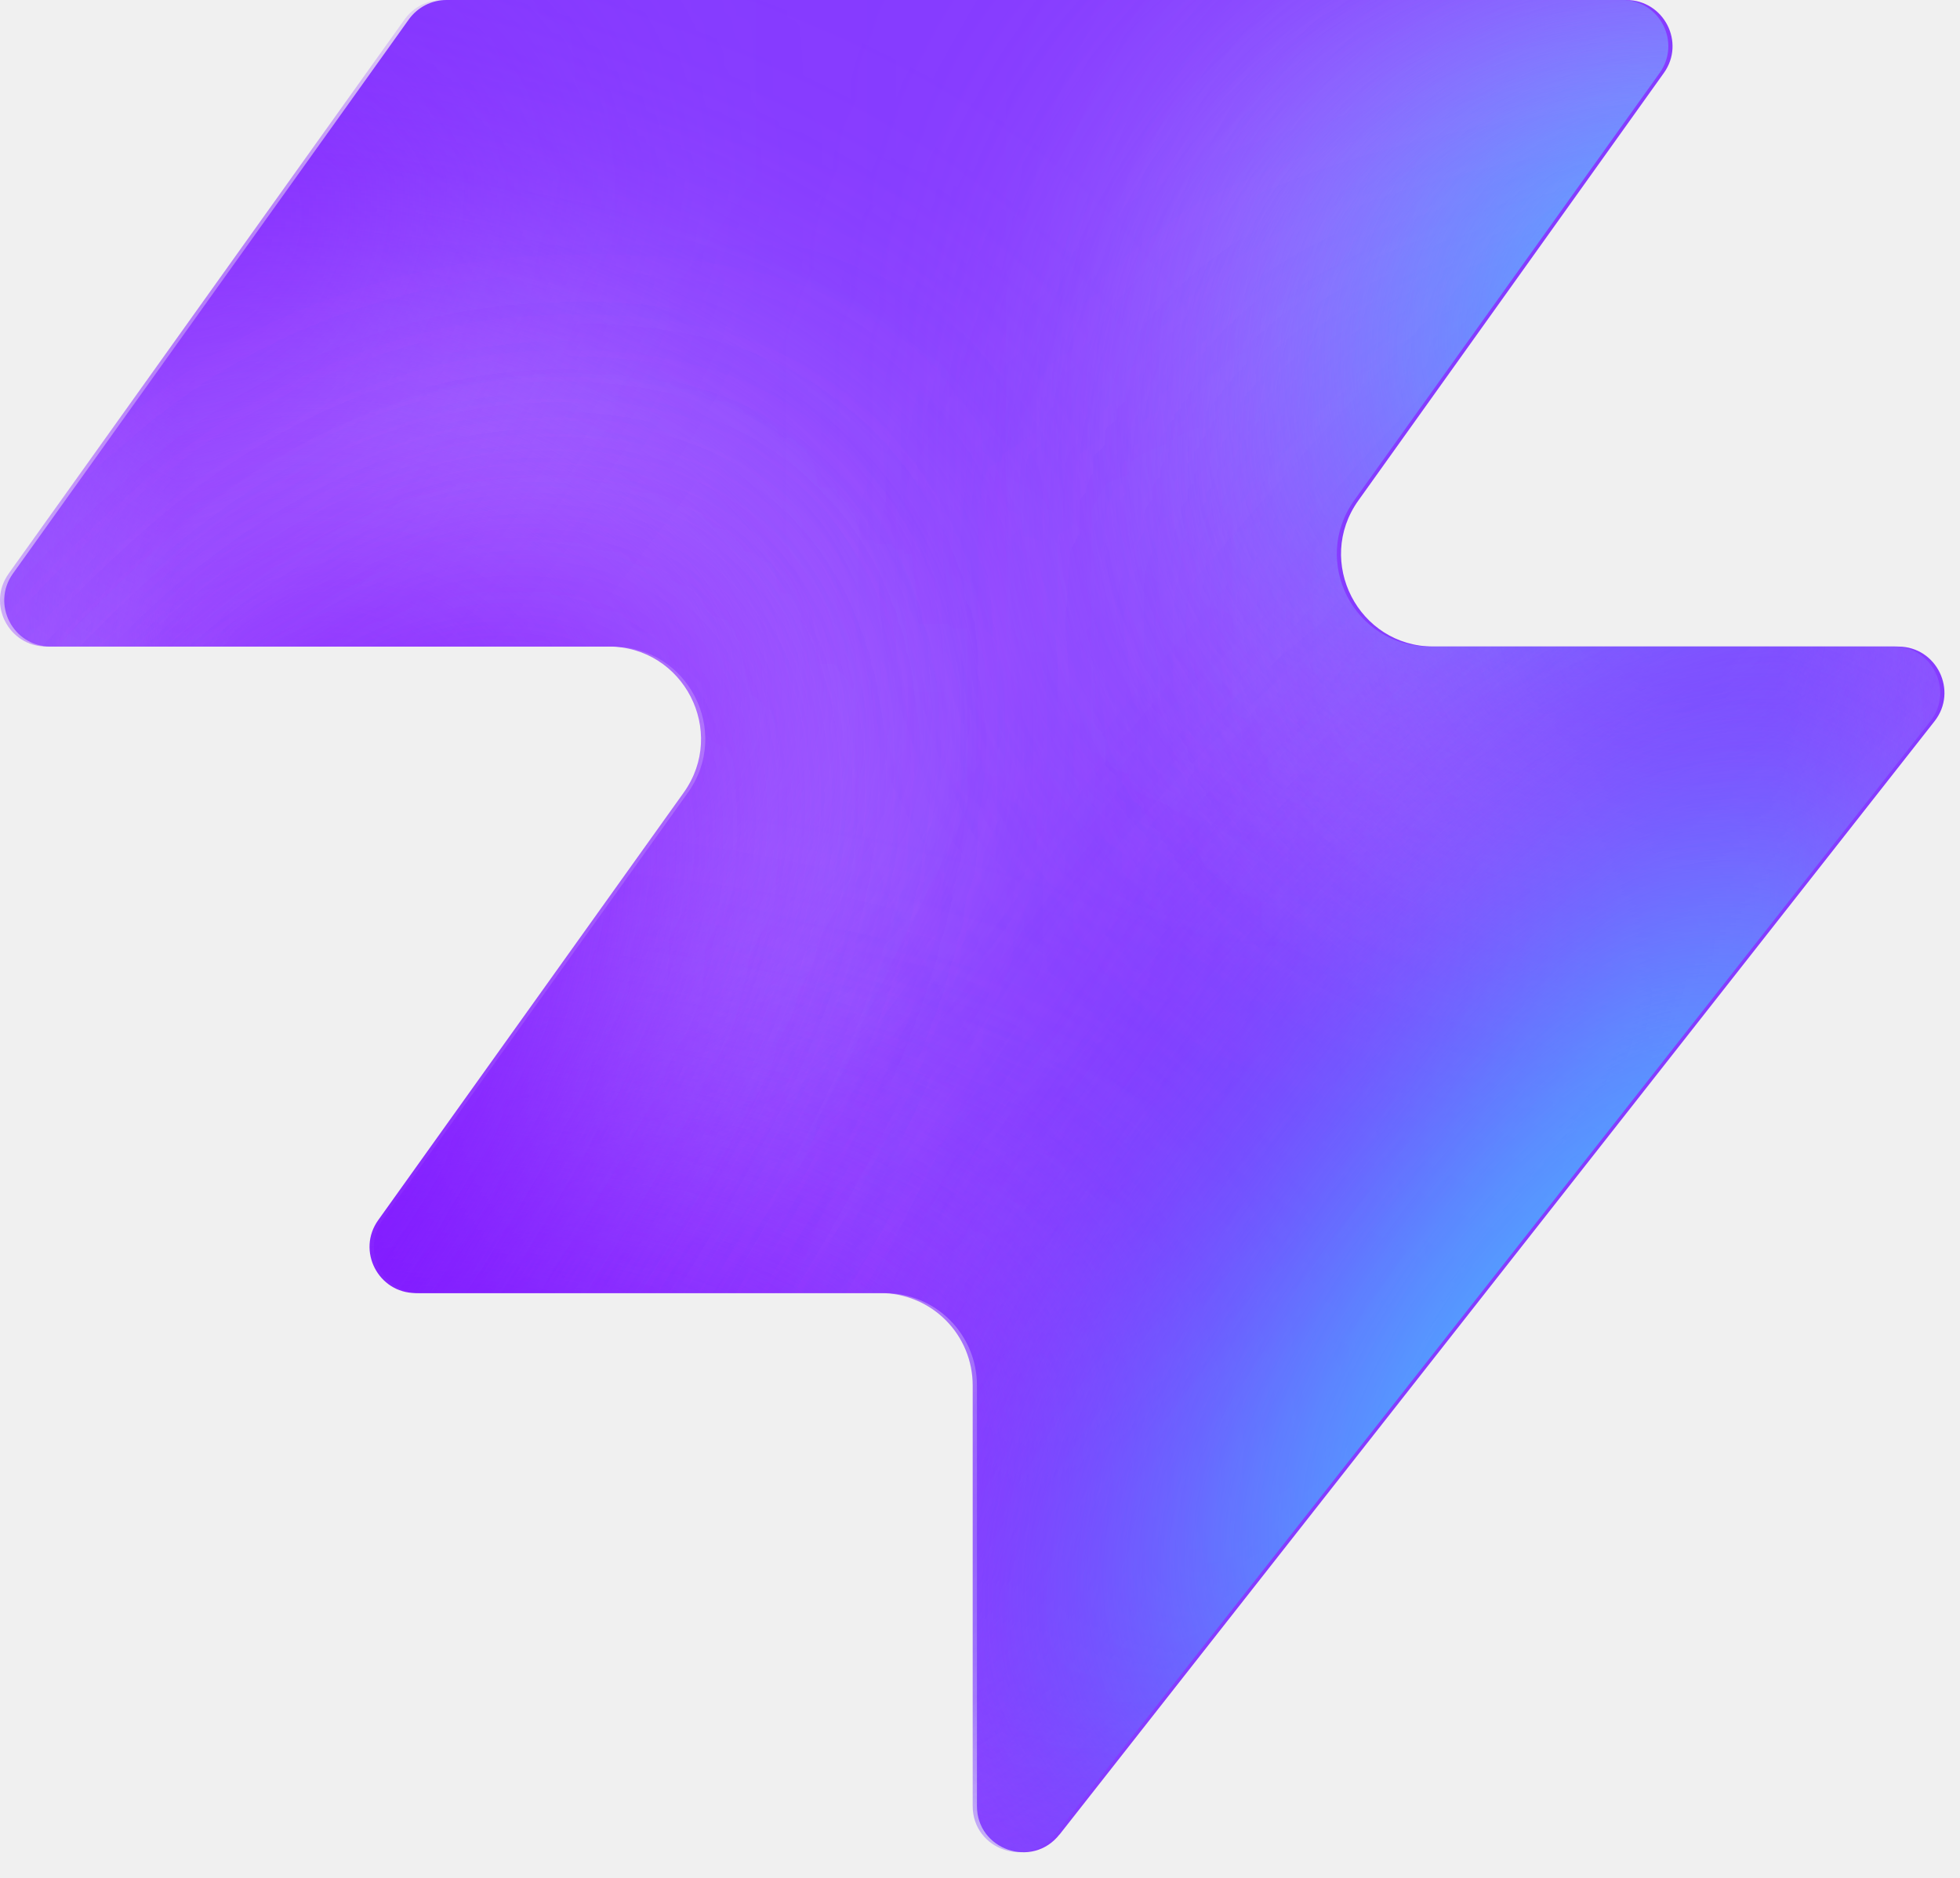
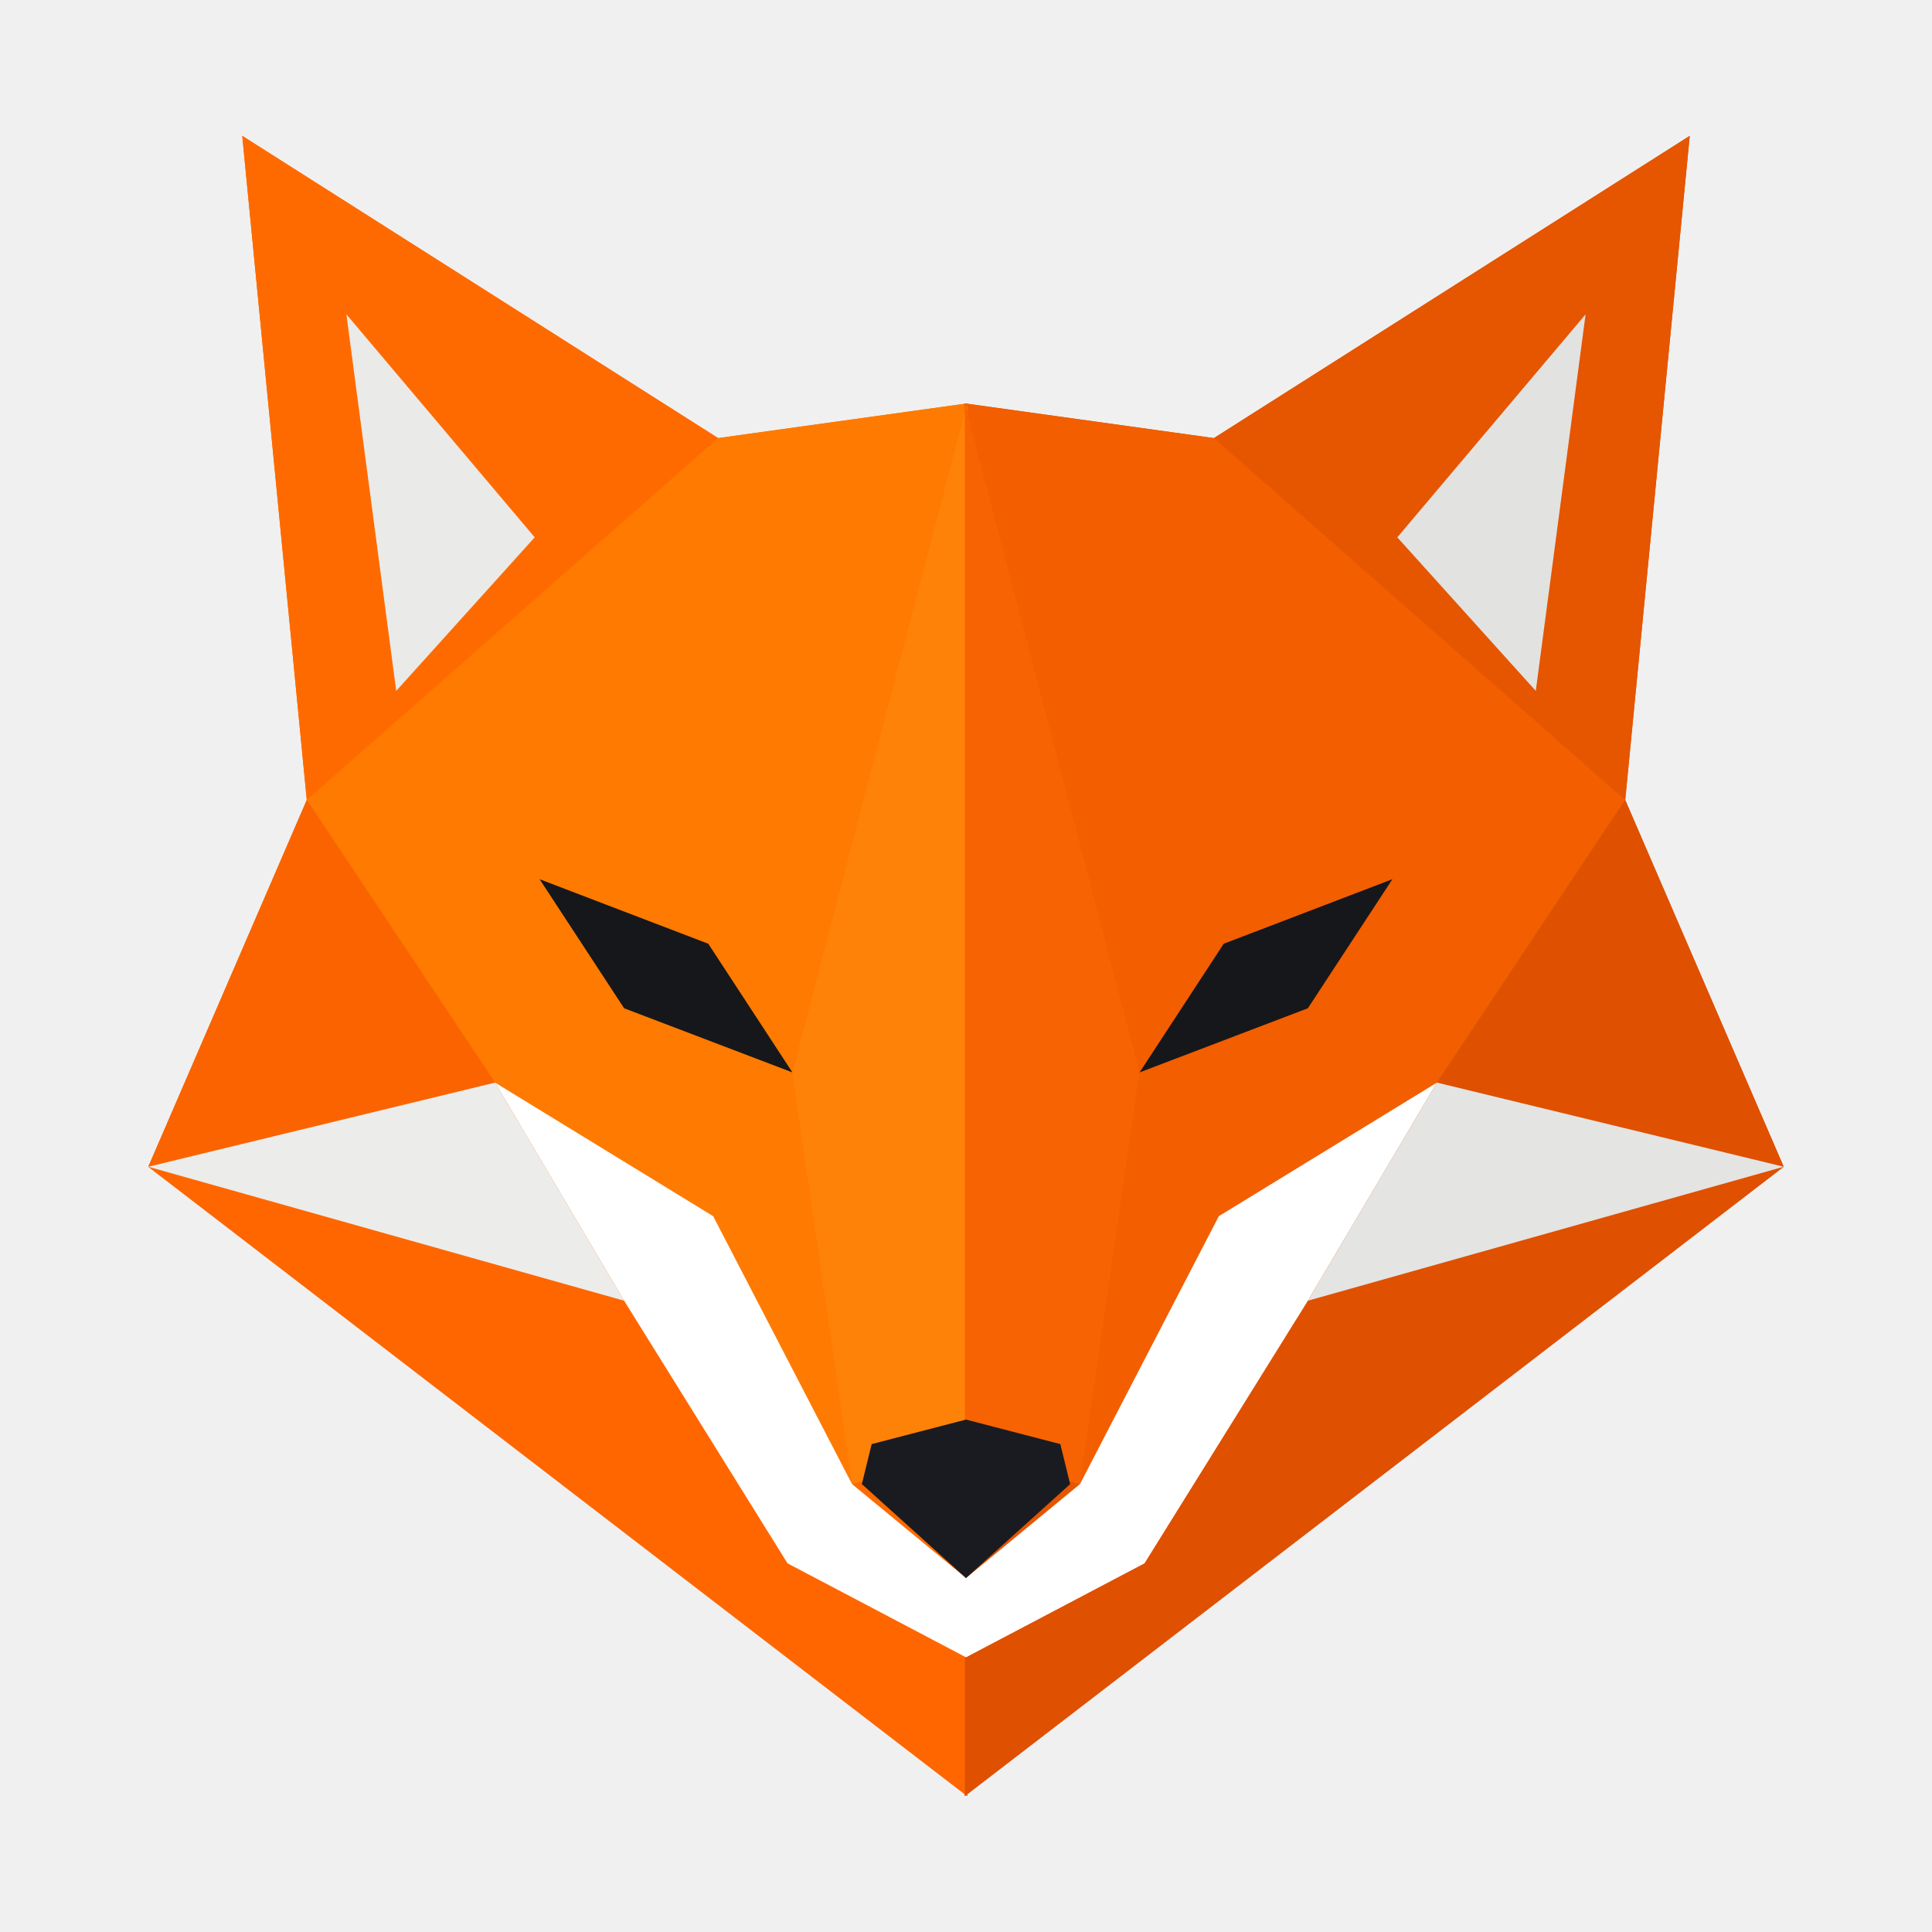
- <svg xmlns="http://www.w3.org/2000/svg" width="48" height="46" fill="none" viewBox="0 0 48 46">
-   <path fill="#863bff" d="M25.946 44.938c-.664.845-2.021.375-2.021-.698V33.937a2.26 2.26 0 0 0-2.262-2.262H10.287c-.92 0-1.456-1.04-.92-1.788l7.48-10.471c1.07-1.497 0-3.578-1.842-3.578H1.237c-.92 0-1.456-1.04-.92-1.788L10.013.474c.214-.297.556-.474.92-.474h28.894c.92 0 1.456 1.04.92 1.788l-7.48 10.471c-1.07 1.498 0 3.579 1.842 3.579h11.377c.943 0 1.473 1.088.89 1.83L25.947 44.94z" style="fill:#863bff;fill:color(display-p3 .525 .23 1);fill-opacity:1" />
-   <mask id="a" width="48" height="46" x="0" y="0" maskUnits="userSpaceOnUse" style="mask-type:alpha">
-     <path fill="#000" d="M25.842 44.938c-.664.844-2.021.375-2.021-.698V33.937a2.26 2.26 0 0 0-2.262-2.262H10.183c-.92 0-1.456-1.04-.92-1.788l7.48-10.471c1.07-1.498 0-3.579-1.842-3.579H1.133c-.92 0-1.456-1.04-.92-1.787L9.91.473c.214-.297.556-.474.92-.474h28.894c.92 0 1.456 1.04.92 1.788l-7.48 10.471c-1.07 1.498 0 3.578 1.842 3.578h11.377c.943 0 1.473 1.088.89 1.832L25.843 44.94z" style="fill:#000;fill-opacity:1" />
-   </mask>
-   <g mask="url(#a)">
-     <g filter="url(#b)">
-       <ellipse cx="5.508" cy="14.704" fill="#ede6ff" rx="5.508" ry="14.704" style="fill:#ede6ff;fill:color(display-p3 .927 .903 1);fill-opacity:1" transform="matrix(.00324 1 1 -.00324 -4.47 31.516)" />
-     </g>
-     <g filter="url(#c)">
-       <ellipse cx="10.399" cy="29.851" fill="#ede6ff" rx="10.399" ry="29.851" style="fill:#ede6ff;fill:color(display-p3 .927 .903 1);fill-opacity:1" transform="matrix(.00324 1 1 -.00324 -39.328 7.883)" />
-     </g>
-     <g filter="url(#d)">
-       <ellipse cx="5.508" cy="30.487" fill="#7e14ff" rx="5.508" ry="30.487" style="fill:#7e14ff;fill:color(display-p3 .492 .077 1);fill-opacity:1" transform="rotate(89.814 -25.913 -14.639)scale(1 -1)" />
-     </g>
-     <g filter="url(#e)">
-       <ellipse cx="5.508" cy="30.599" fill="#7e14ff" rx="5.508" ry="30.599" style="fill:#7e14ff;fill:color(display-p3 .492 .077 1);fill-opacity:1" transform="rotate(89.814 -32.644 -3.334)scale(1 -1)" />
-     </g>
-     <g filter="url(#f)">
-       <ellipse cx="5.508" cy="30.599" fill="#7e14ff" rx="5.508" ry="30.599" style="fill:#7e14ff;fill:color(display-p3 .492 .077 1);fill-opacity:1" transform="matrix(.00324 1 1 -.00324 -34.34 30.47)" />
-     </g>
-     <g filter="url(#g)">
-       <ellipse cx="14.072" cy="22.078" fill="#ede6ff" rx="14.072" ry="22.078" style="fill:#ede6ff;fill:color(display-p3 .927 .903 1);fill-opacity:1" transform="rotate(93.35 24.506 48.493)scale(-1 1)" />
-     </g>
-     <g filter="url(#h)">
-       <ellipse cx="3.47" cy="21.501" fill="#7e14ff" rx="3.47" ry="21.501" style="fill:#7e14ff;fill:color(display-p3 .492 .077 1);fill-opacity:1" transform="rotate(89.009 28.708 47.59)scale(-1 1)" />
-     </g>
-     <g filter="url(#i)">
-       <ellipse cx="3.47" cy="21.501" fill="#7e14ff" rx="3.47" ry="21.501" style="fill:#7e14ff;fill:color(display-p3 .492 .077 1);fill-opacity:1" transform="rotate(89.009 28.708 47.59)scale(-1 1)" />
-     </g>
-     <g filter="url(#j)">
-       <ellipse cx=".387" cy="8.972" fill="#7e14ff" rx="4.407" ry="29.108" style="fill:#7e14ff;fill:color(display-p3 .492 .077 1);fill-opacity:1" transform="rotate(39.51 .387 8.972)" />
-     </g>
-     <g filter="url(#k)">
-       <ellipse cx="47.523" cy="-6.092" fill="#7e14ff" rx="4.407" ry="29.108" style="fill:#7e14ff;fill:color(display-p3 .492 .077 1);fill-opacity:1" transform="rotate(37.892 47.523 -6.092)" />
-     </g>
-     <g filter="url(#l)">
-       <ellipse cx="41.412" cy="6.333" fill="#47bfff" rx="5.971" ry="9.665" style="fill:#47bfff;fill:color(display-p3 .28 .748 1);fill-opacity:1" transform="rotate(37.892 41.412 6.333)" />
-     </g>
-     <g filter="url(#m)">
-       <ellipse cx="-1.879" cy="38.332" fill="#7e14ff" rx="4.407" ry="29.108" style="fill:#7e14ff;fill:color(display-p3 .492 .077 1);fill-opacity:1" transform="rotate(37.892 -1.88 38.332)" />
-     </g>
-     <g filter="url(#n)">
-       <ellipse cx="-1.879" cy="38.332" fill="#7e14ff" rx="4.407" ry="29.108" style="fill:#7e14ff;fill:color(display-p3 .492 .077 1);fill-opacity:1" transform="rotate(37.892 -1.88 38.332)" />
-     </g>
-     <g filter="url(#o)">
-       <ellipse cx="35.651" cy="29.907" fill="#7e14ff" rx="4.407" ry="29.108" style="fill:#7e14ff;fill:color(display-p3 .492 .077 1);fill-opacity:1" transform="rotate(37.892 35.651 29.907)" />
-     </g>
-     <g filter="url(#p)">
-       <ellipse cx="38.418" cy="32.4" fill="#47bfff" rx="5.971" ry="15.297" style="fill:#47bfff;fill:color(display-p3 .28 .748 1);fill-opacity:1" transform="rotate(37.892 38.418 32.4)" />
-     </g>
-   </g>
-   <defs>
-     <filter id="b" width="60.045" height="41.654" x="-19.77" y="16.149" color-interpolation-filters="sRGB" filterUnits="userSpaceOnUse">
-       <feFlood flood-opacity="0" result="BackgroundImageFix" />
-       <feBlend in="SourceGraphic" in2="BackgroundImageFix" result="shape" />
-       <feGaussianBlur result="effect1_foregroundBlur_2002_17158" stdDeviation="7.659" />
-     </filter>
-     <filter id="c" width="90.34" height="51.437" x="-54.613" y="-7.533" color-interpolation-filters="sRGB" filterUnits="userSpaceOnUse">
-       <feFlood flood-opacity="0" result="BackgroundImageFix" />
-       <feBlend in="SourceGraphic" in2="BackgroundImageFix" result="shape" />
-       <feGaussianBlur result="effect1_foregroundBlur_2002_17158" stdDeviation="7.659" />
-     </filter>
-     <filter id="d" width="79.355" height="29.4" x="-49.64" y="2.03" color-interpolation-filters="sRGB" filterUnits="userSpaceOnUse">
-       <feFlood flood-opacity="0" result="BackgroundImageFix" />
-       <feBlend in="SourceGraphic" in2="BackgroundImageFix" result="shape" />
-       <feGaussianBlur result="effect1_foregroundBlur_2002_17158" stdDeviation="4.596" />
-     </filter>
-     <filter id="e" width="79.579" height="29.4" x="-45.045" y="20.029" color-interpolation-filters="sRGB" filterUnits="userSpaceOnUse">
-       <feFlood flood-opacity="0" result="BackgroundImageFix" />
-       <feBlend in="SourceGraphic" in2="BackgroundImageFix" result="shape" />
-       <feGaussianBlur result="effect1_foregroundBlur_2002_17158" stdDeviation="4.596" />
-     </filter>
-     <filter id="f" width="79.579" height="29.4" x="-43.513" y="21.178" color-interpolation-filters="sRGB" filterUnits="userSpaceOnUse">
-       <feFlood flood-opacity="0" result="BackgroundImageFix" />
-       <feBlend in="SourceGraphic" in2="BackgroundImageFix" result="shape" />
-       <feGaussianBlur result="effect1_foregroundBlur_2002_17158" stdDeviation="4.596" />
-     </filter>
-     <filter id="g" width="74.749" height="58.852" x="15.756" y="-17.901" color-interpolation-filters="sRGB" filterUnits="userSpaceOnUse">
-       <feFlood flood-opacity="0" result="BackgroundImageFix" />
-       <feBlend in="SourceGraphic" in2="BackgroundImageFix" result="shape" />
-       <feGaussianBlur result="effect1_foregroundBlur_2002_17158" stdDeviation="7.659" />
-     </filter>
-     <filter id="h" width="61.377" height="25.362" x="23.548" y="2.284" color-interpolation-filters="sRGB" filterUnits="userSpaceOnUse">
-       <feFlood flood-opacity="0" result="BackgroundImageFix" />
-       <feBlend in="SourceGraphic" in2="BackgroundImageFix" result="shape" />
-       <feGaussianBlur result="effect1_foregroundBlur_2002_17158" stdDeviation="4.596" />
-     </filter>
-     <filter id="i" width="61.377" height="25.362" x="23.548" y="2.284" color-interpolation-filters="sRGB" filterUnits="userSpaceOnUse">
-       <feFlood flood-opacity="0" result="BackgroundImageFix" />
-       <feBlend in="SourceGraphic" in2="BackgroundImageFix" result="shape" />
-       <feGaussianBlur result="effect1_foregroundBlur_2002_17158" stdDeviation="4.596" />
-     </filter>
-     <filter id="j" width="56.045" height="63.649" x="-27.636" y="-22.853" color-interpolation-filters="sRGB" filterUnits="userSpaceOnUse">
-       <feFlood flood-opacity="0" result="BackgroundImageFix" />
-       <feBlend in="SourceGraphic" in2="BackgroundImageFix" result="shape" />
-       <feGaussianBlur result="effect1_foregroundBlur_2002_17158" stdDeviation="4.596" />
-     </filter>
-     <filter id="k" width="54.814" height="64.646" x="20.116" y="-38.415" color-interpolation-filters="sRGB" filterUnits="userSpaceOnUse">
-       <feFlood flood-opacity="0" result="BackgroundImageFix" />
-       <feBlend in="SourceGraphic" in2="BackgroundImageFix" result="shape" />
-       <feGaussianBlur result="effect1_foregroundBlur_2002_17158" stdDeviation="4.596" />
-     </filter>
-     <filter id="l" width="33.541" height="35.313" x="24.641" y="-11.323" color-interpolation-filters="sRGB" filterUnits="userSpaceOnUse">
-       <feFlood flood-opacity="0" result="BackgroundImageFix" />
-       <feBlend in="SourceGraphic" in2="BackgroundImageFix" result="shape" />
-       <feGaussianBlur result="effect1_foregroundBlur_2002_17158" stdDeviation="4.596" />
-     </filter>
-     <filter id="m" width="54.814" height="64.646" x="-29.286" y="6.009" color-interpolation-filters="sRGB" filterUnits="userSpaceOnUse">
-       <feFlood flood-opacity="0" result="BackgroundImageFix" />
-       <feBlend in="SourceGraphic" in2="BackgroundImageFix" result="shape" />
-       <feGaussianBlur result="effect1_foregroundBlur_2002_17158" stdDeviation="4.596" />
-     </filter>
-     <filter id="n" width="54.814" height="64.646" x="-29.286" y="6.009" color-interpolation-filters="sRGB" filterUnits="userSpaceOnUse">
-       <feFlood flood-opacity="0" result="BackgroundImageFix" />
-       <feBlend in="SourceGraphic" in2="BackgroundImageFix" result="shape" />
-       <feGaussianBlur result="effect1_foregroundBlur_2002_17158" stdDeviation="4.596" />
-     </filter>
-     <filter id="o" width="54.814" height="64.646" x="8.244" y="-2.416" color-interpolation-filters="sRGB" filterUnits="userSpaceOnUse">
-       <feFlood flood-opacity="0" result="BackgroundImageFix" />
-       <feBlend in="SourceGraphic" in2="BackgroundImageFix" result="shape" />
-       <feGaussianBlur result="effect1_foregroundBlur_2002_17158" stdDeviation="4.596" />
-     </filter>
-     <filter id="p" width="39.409" height="43.623" x="18.713" y="10.588" color-interpolation-filters="sRGB" filterUnits="userSpaceOnUse">
-       <feFlood flood-opacity="0" result="BackgroundImageFix" />
-       <feBlend in="SourceGraphic" in2="BackgroundImageFix" result="shape" />
-       <feGaussianBlur result="effect1_foregroundBlur_2002_17158" stdDeviation="4.596" />
-     </filter>
-   </defs>
+ <svg xmlns="http://www.w3.org/2000/svg" viewBox="0 0 512 512" width="512" height="512" role="img" aria-label="Abdora AI Fox Logo">
+   <polygon points="256.4,106.9 190.3,116.1 64.2,36.0 81.3,212.0 39.3,309.2 256.4,476.0" fill="#FF6A00" />
+   <polygon points="255.6,106.9 321.7,116.1 447.8,36.0 430.7,212.0 472.7,309.2 255.6,476.0" fill="#E65500" />
+   <polygon points="64.2,36.0 190.3,116.1 81.3,212.0" fill="#FF6A00" />
+   <polygon points="447.8,36.0 321.7,116.1 430.7,212.0" fill="#E65500" />
+   <polygon points="91.8,83.3 141.7,142.4 105.0,183.1" fill="#EAEAE8" />
+   <polygon points="420.2,83.3 370.3,142.4 407.0,183.1" fill="#E2E2E0" />
+   <polygon points="256.3,106.9 190.3,116.1 81.3,212.0 131.2,286.9 189.0,322.3 225.8,393.3 256.3,384.1" fill="#FF7A00" />
+   <polygon points="255.7,106.9 321.7,116.1 430.7,212.0 380.8,286.9 323.0,322.3 286.2,393.3 255.7,384.1" fill="#F25E00" />
+   <polygon points="256.3,106.9 210.0,284.2 225.8,393.3 256.3,384.1" fill="#FF8208" />
+   <polygon points="255.7,106.9 302.0,284.2 286.2,393.3 255.7,384.1" fill="#F76302" />
+   <polygon points="81.3,212.0 39.3,309.2 131.2,286.9" fill="#FA6300" />
+   <polygon points="430.7,212.0 472.7,309.2 380.8,286.9" fill="#DF5000" />
+   <polygon points="39.3,309.2 165.4,344.7 208.7,414.3 256.3,437.9 256.3,476.0" fill="#FF6600" />
+   <polygon points="472.7,309.2 346.6,344.7 303.3,414.3 255.7,437.9 255.7,476.0" fill="#DF5000" />
+   <polygon points="131.2,286.9 189.0,322.3 225.8,393.3 256.0,418.2 286.2,393.3 323.0,322.3 380.8,286.9 346.6,344.7 303.3,414.3 256.0,439.2 208.7,414.3 165.4,344.7" fill="#FFFFFF" />
+   <polygon points="39.3,309.2 131.2,286.9 165.4,344.7" fill="#ECECEB" />
+   <polygon points="472.7,309.2 380.8,286.9 346.6,344.7" fill="#E4E4E3" />
+   <polygon points="143.0,233.0 187.7,250.1 210.0,284.2 165.4,267.2" fill="#16171B" />
+   <polygon points="369.0,233.0 324.3,250.1 302.0,284.2 346.6,267.2" fill="#16171B" />
+   <polygon points="256.0,376.2 281.0,382.7 283.6,393.3 256.0,418.2 228.4,393.3 231.0,382.7" fill="#1A1B20" />
</svg>
